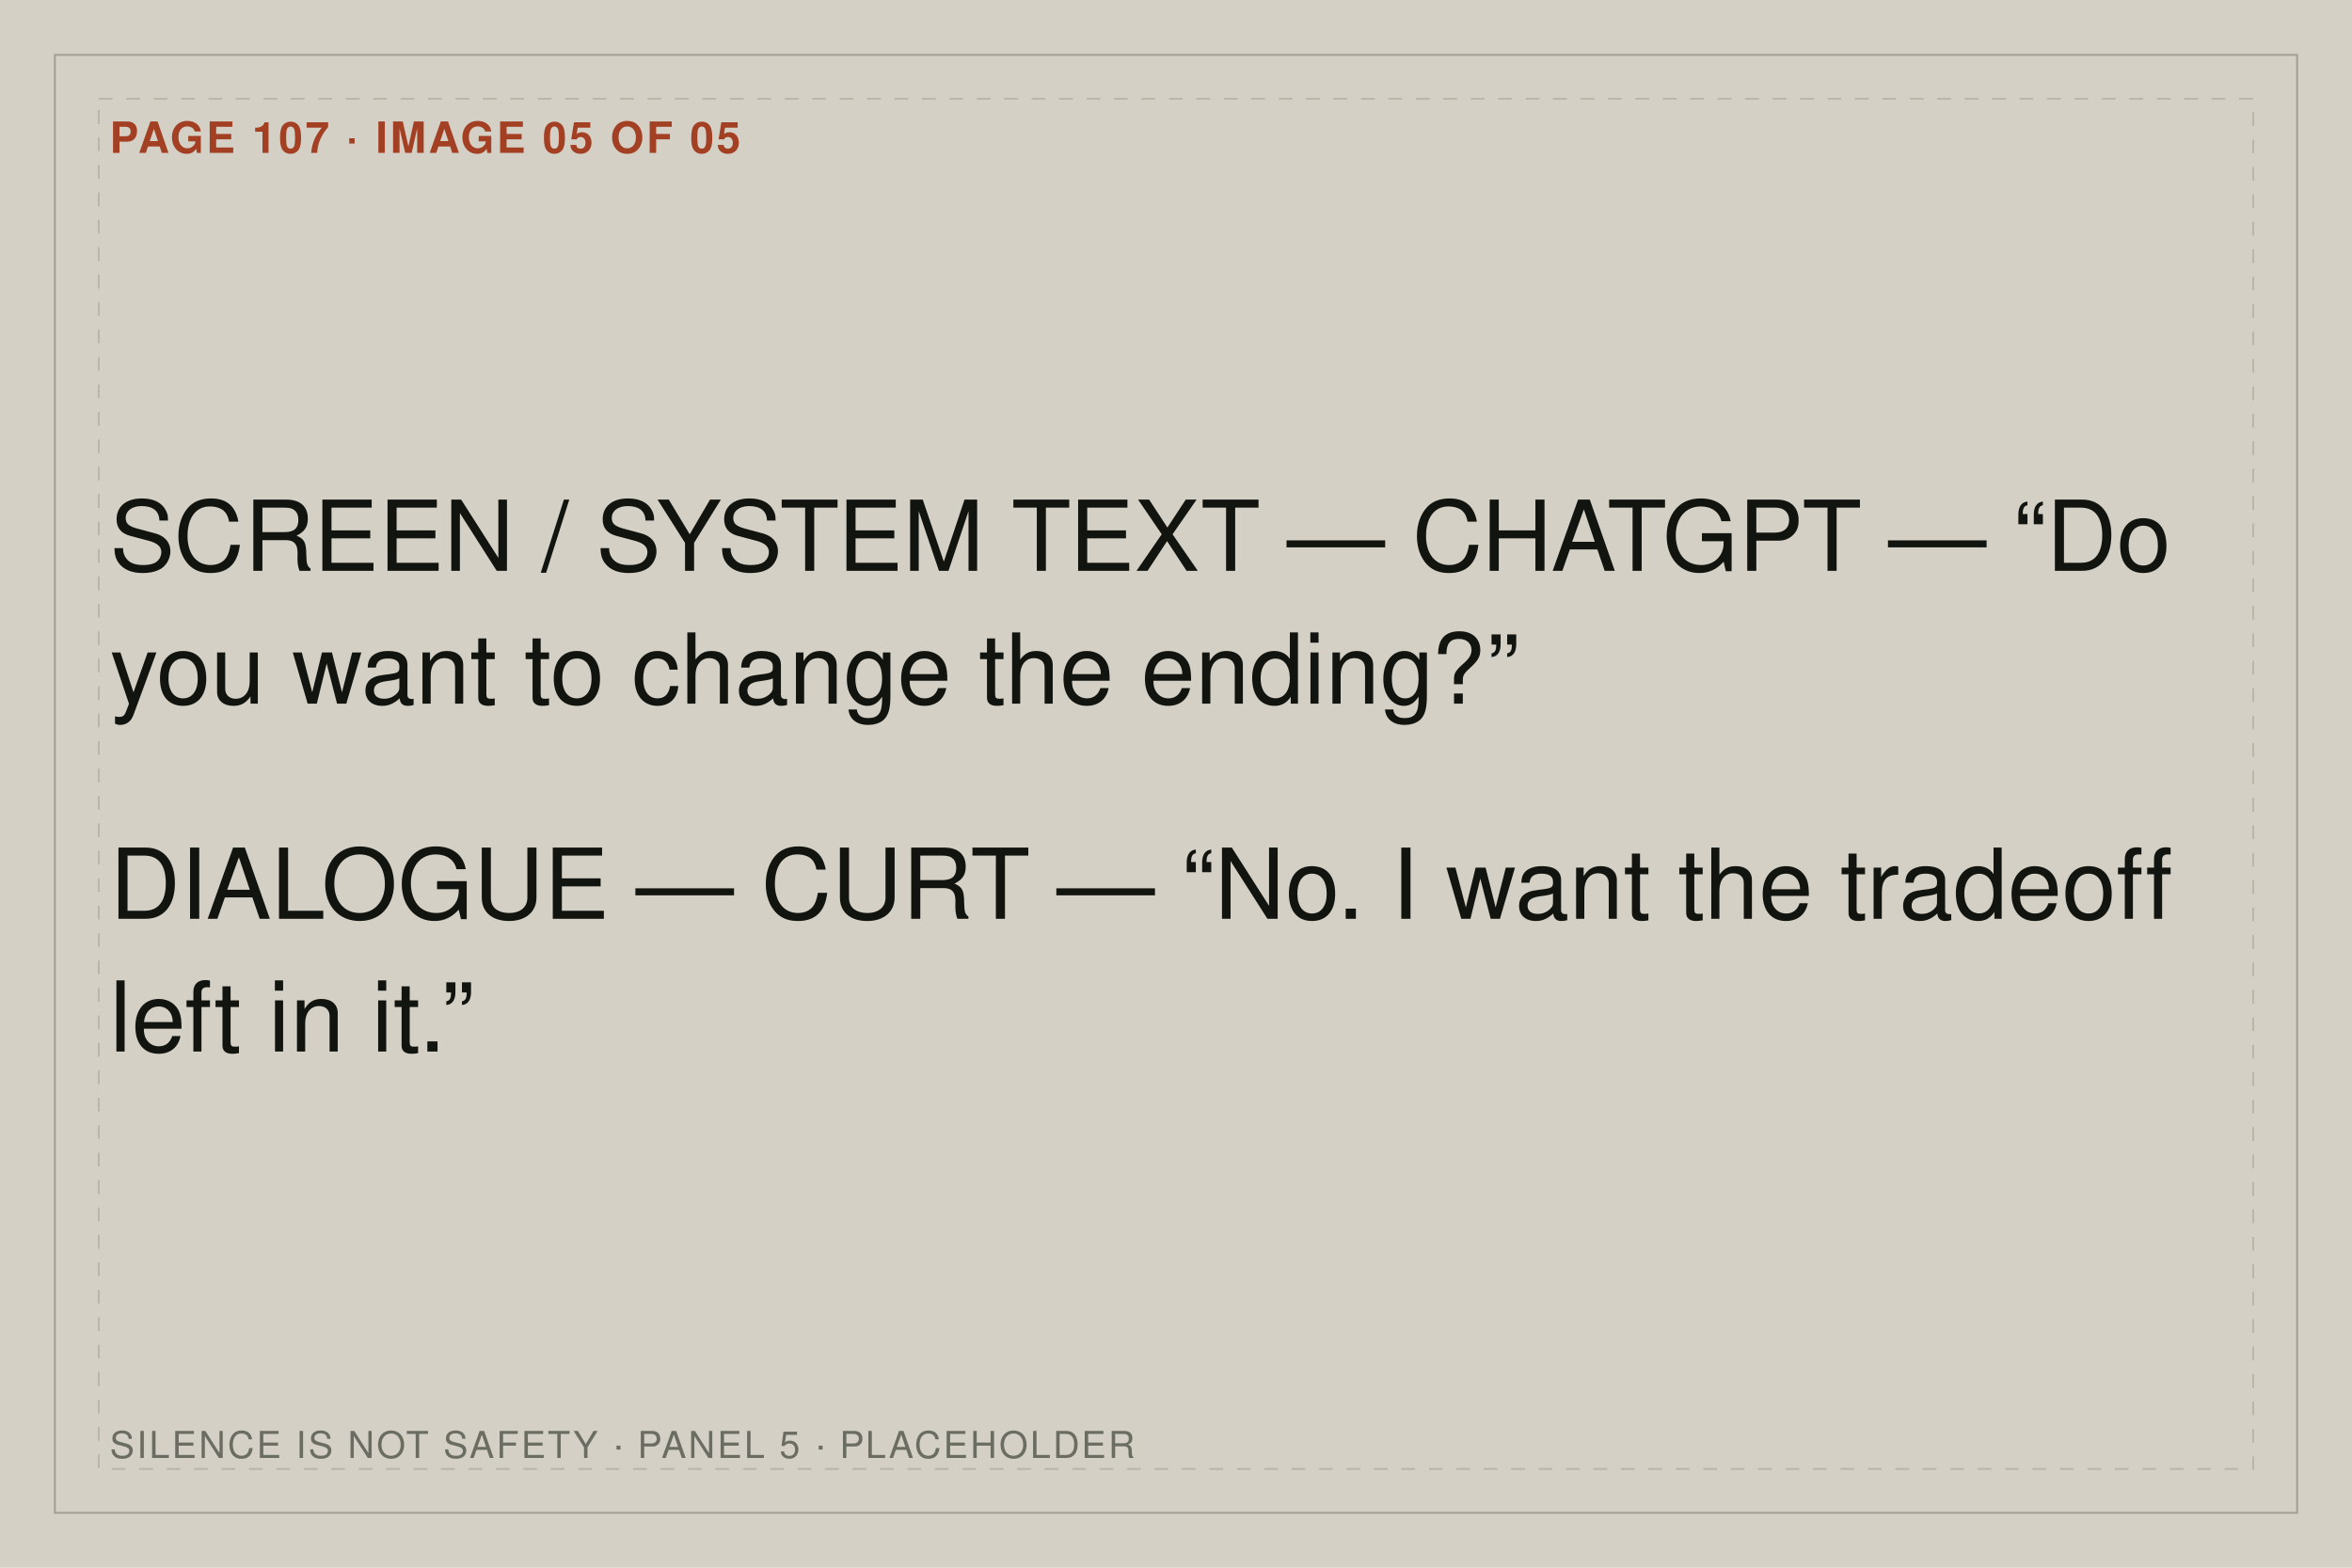
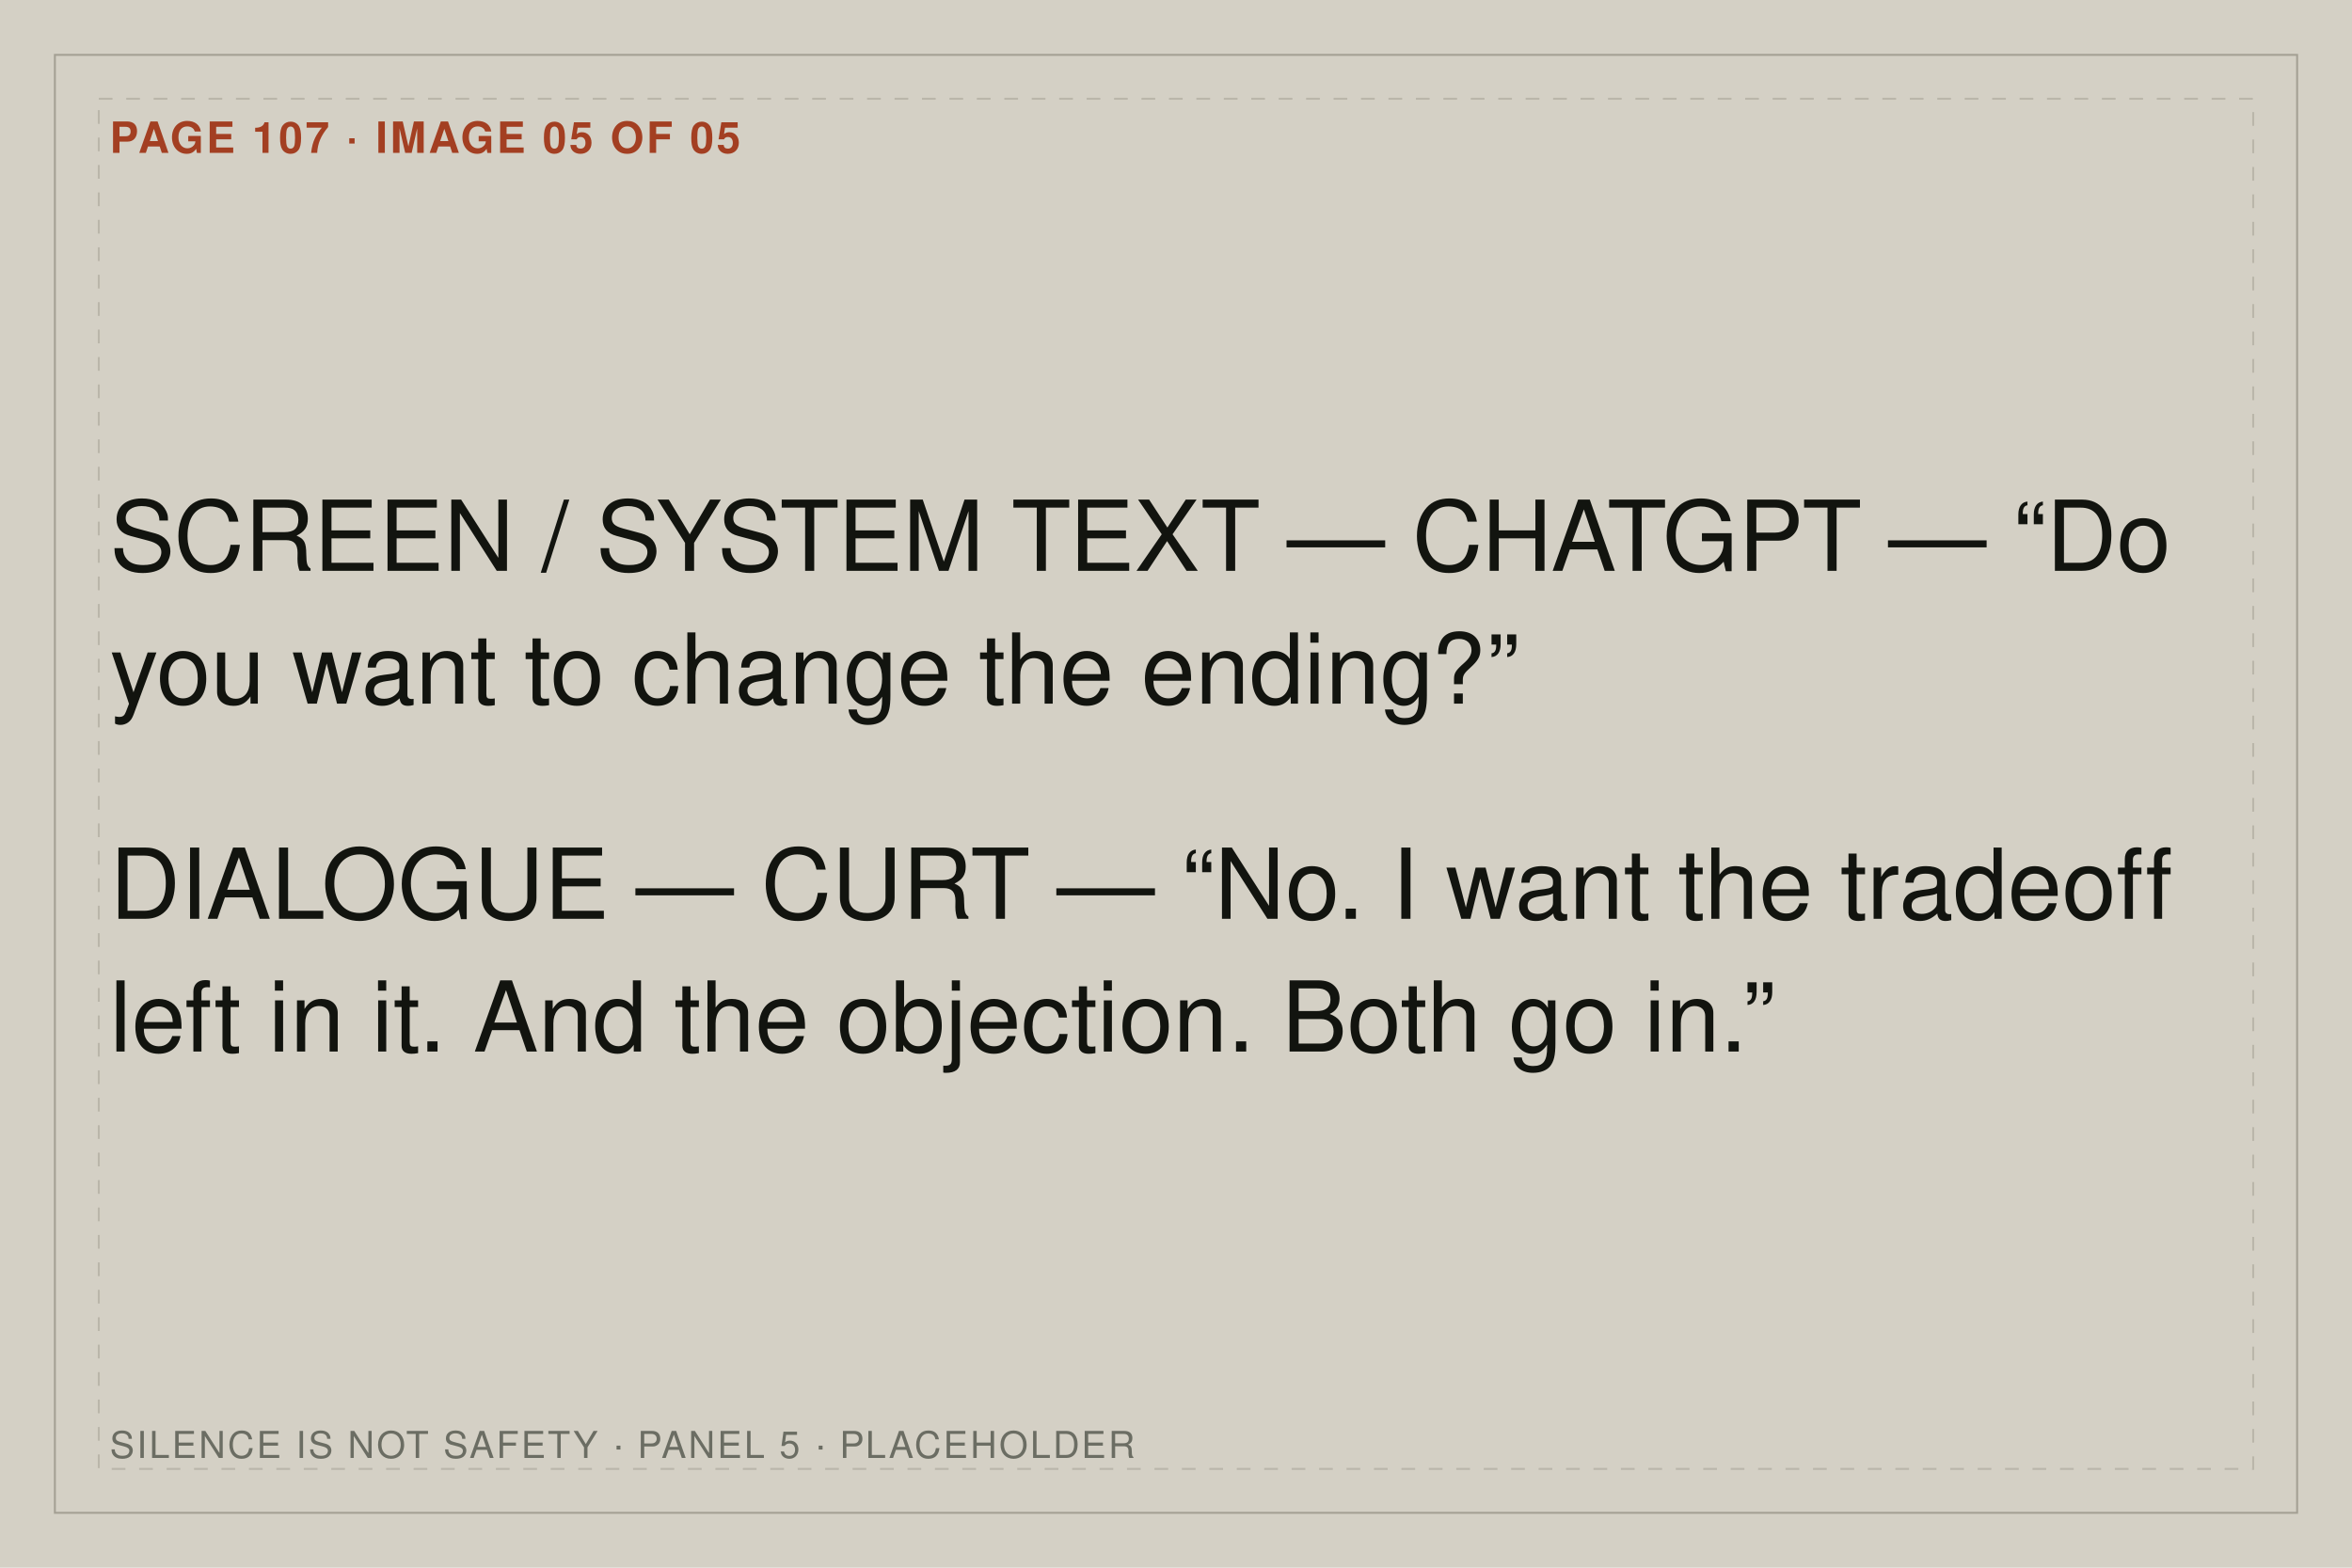
<svg xmlns="http://www.w3.org/2000/svg" width="1200" height="800" viewBox="0 0 1200 800" role="img" aria-labelledby="title">
  <rect width="1200" height="800" fill="#d4d0c5" />
  <rect x="28" y="28" width="1144" height="744" fill="none" stroke="#a4a094" stroke-width="1" />
  <rect x="50.4" y="50.4" width="1099.2" height="699.2" fill="none" stroke="#a4a094" stroke-width="1" stroke-dasharray="7 7" opacity="0.55" />
  <g font-family="Helvetica, Arial, 'Liberation Sans', 'Nimbus Sans', sans-serif">
    <text x="56" y="78" font-size="22" font-weight="700" letter-spacing="1.32" fill="#a33f22">PAGE 107 · IMAGE 05 OF 05</text>
    <text font-size="49.83" fill="#12140f" text-anchor="start" xml:space="preserve">
      <tspan x="56" y="291.28">SCREEN / SYSTEM TEXT — CHATGPT — “Do</tspan>
      <tspan x="56" y="359.06">you want to change the ending?”</tspan>
      <tspan x="56" y="468.85">DIALOGUE — CURT — “No. I want the tradeoff</tspan>
-       <tspan x="56" y="536.62">left in it.”</tspan>
+       <tspan x="56" y="536.62">left in it. And the objection. Both go in.”</tspan>
    </text>
    <text x="56" y="744" font-size="18.92" letter-spacing="1.1" fill="#6b6d63">SILENCE IS NOT SAFETY · PANEL 5 · PLACEHOLDER</text>
  </g>
</svg>
